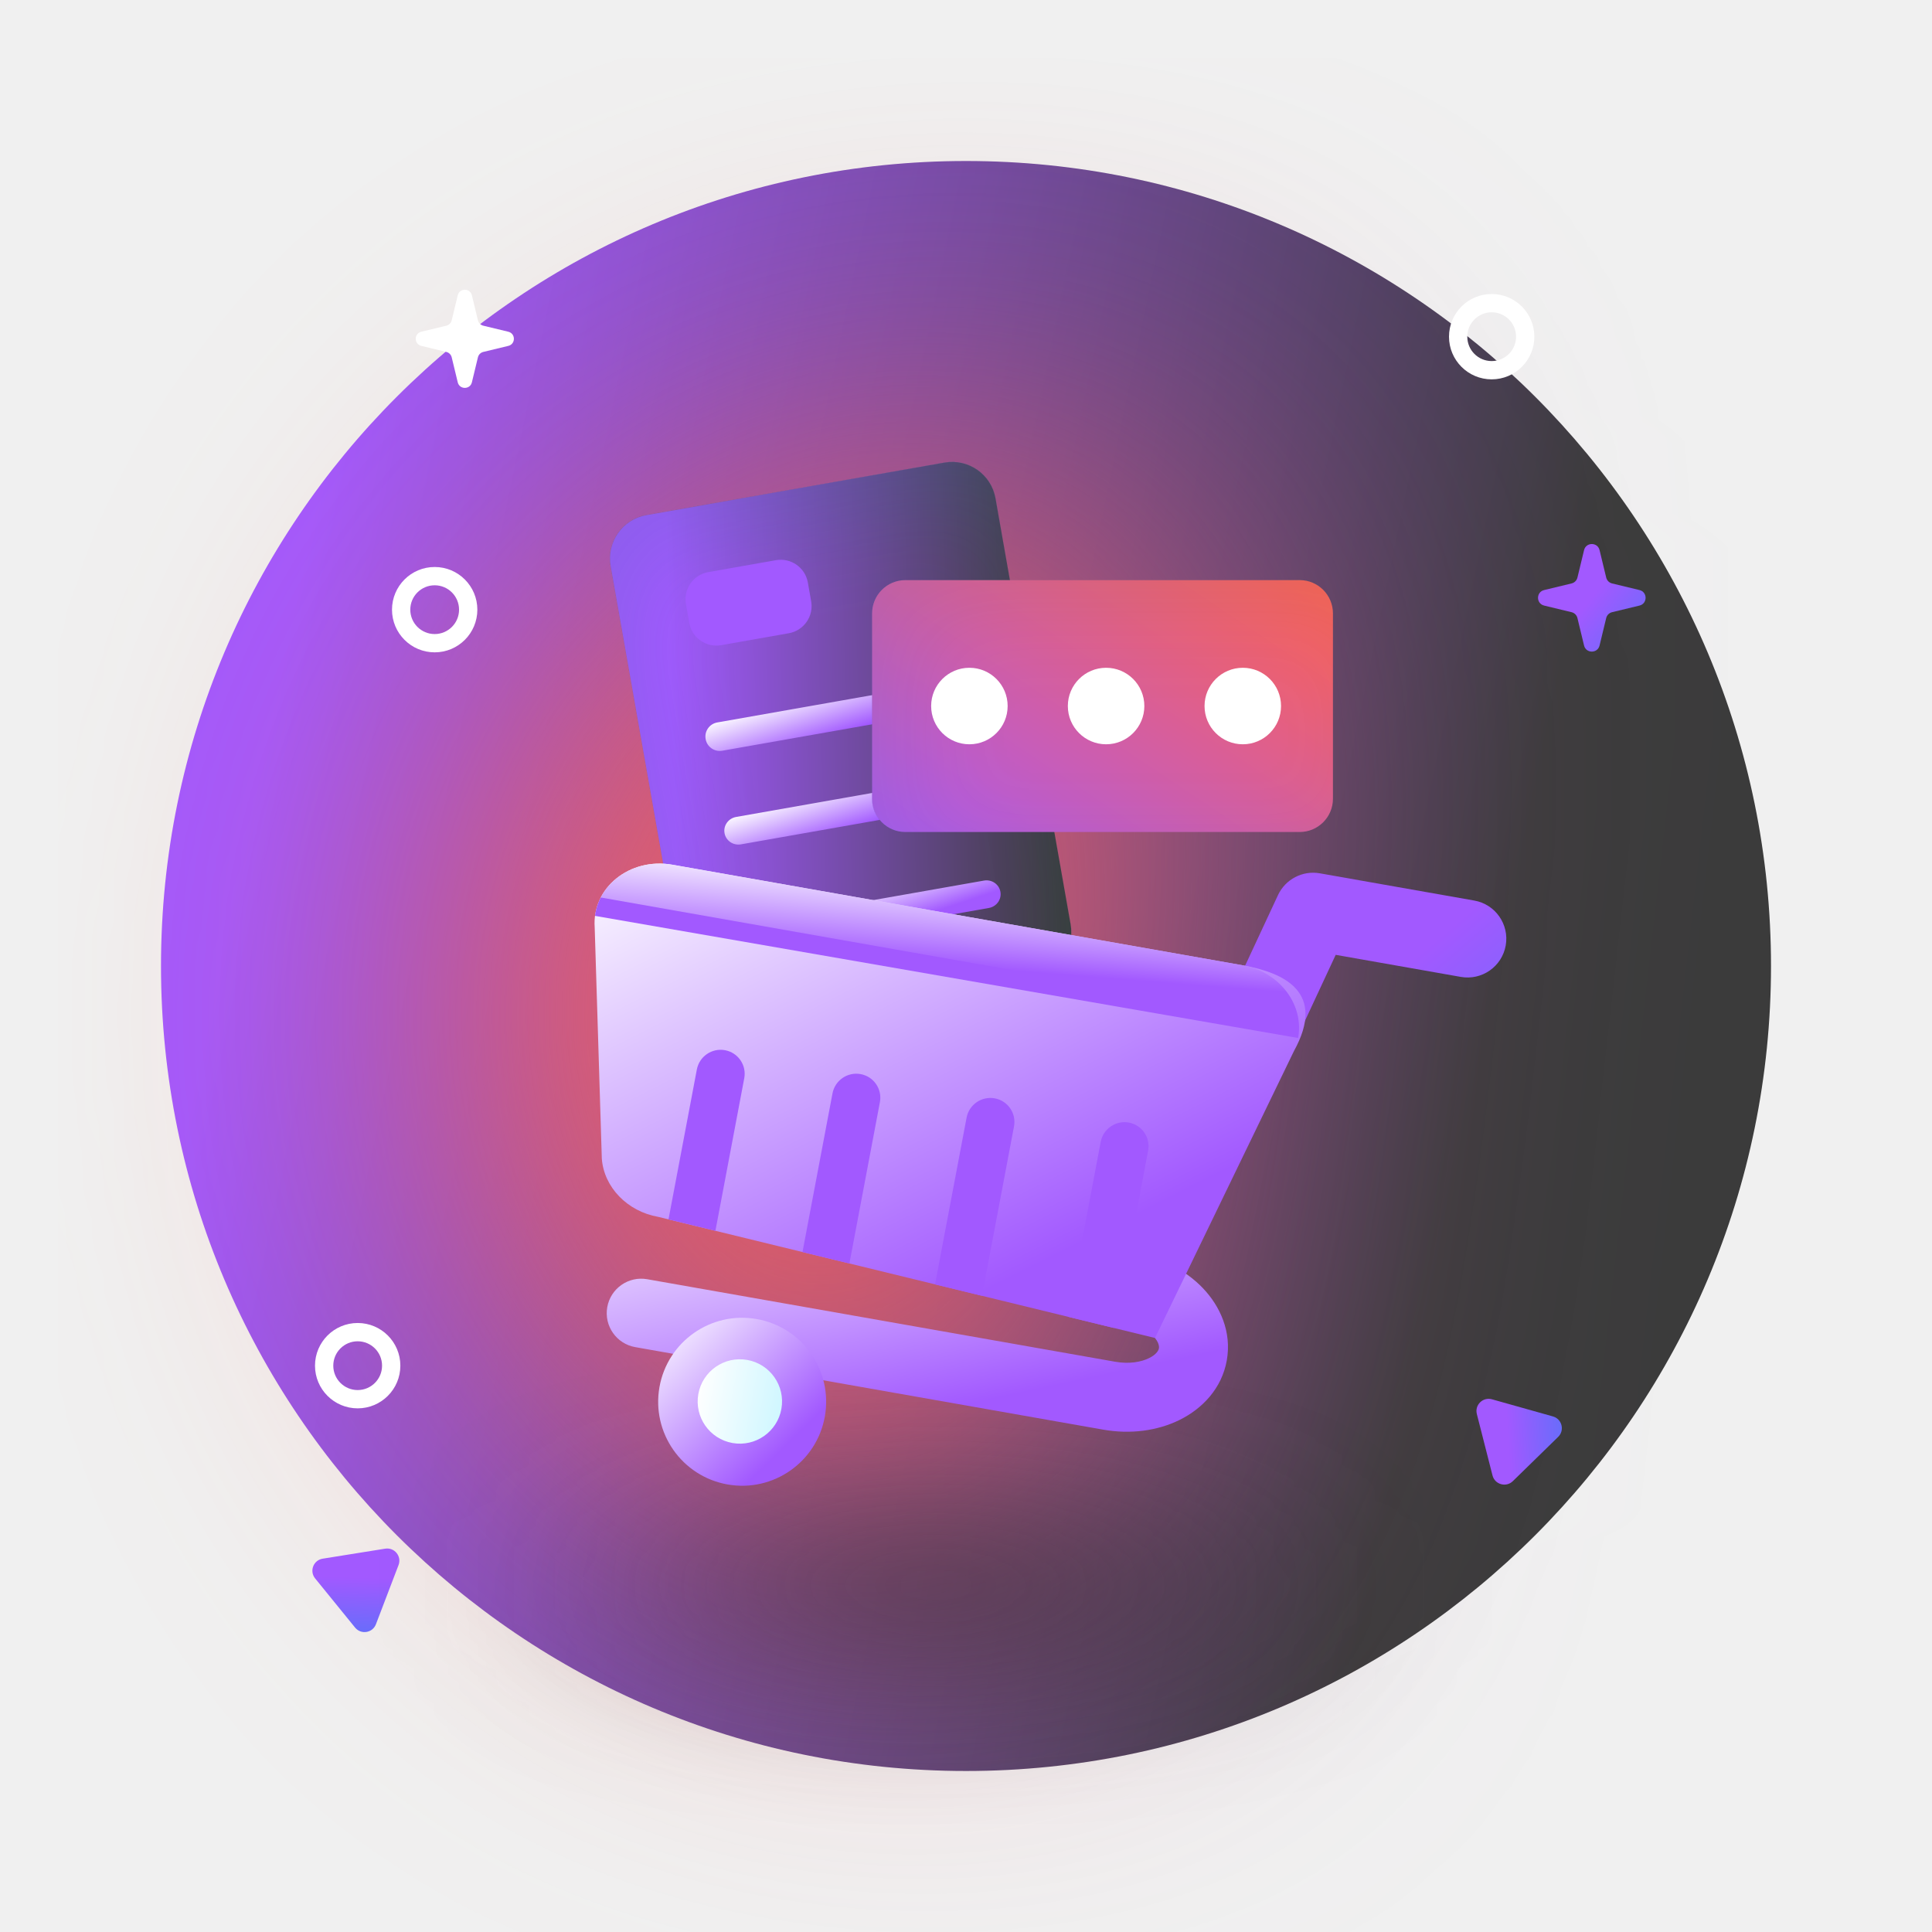
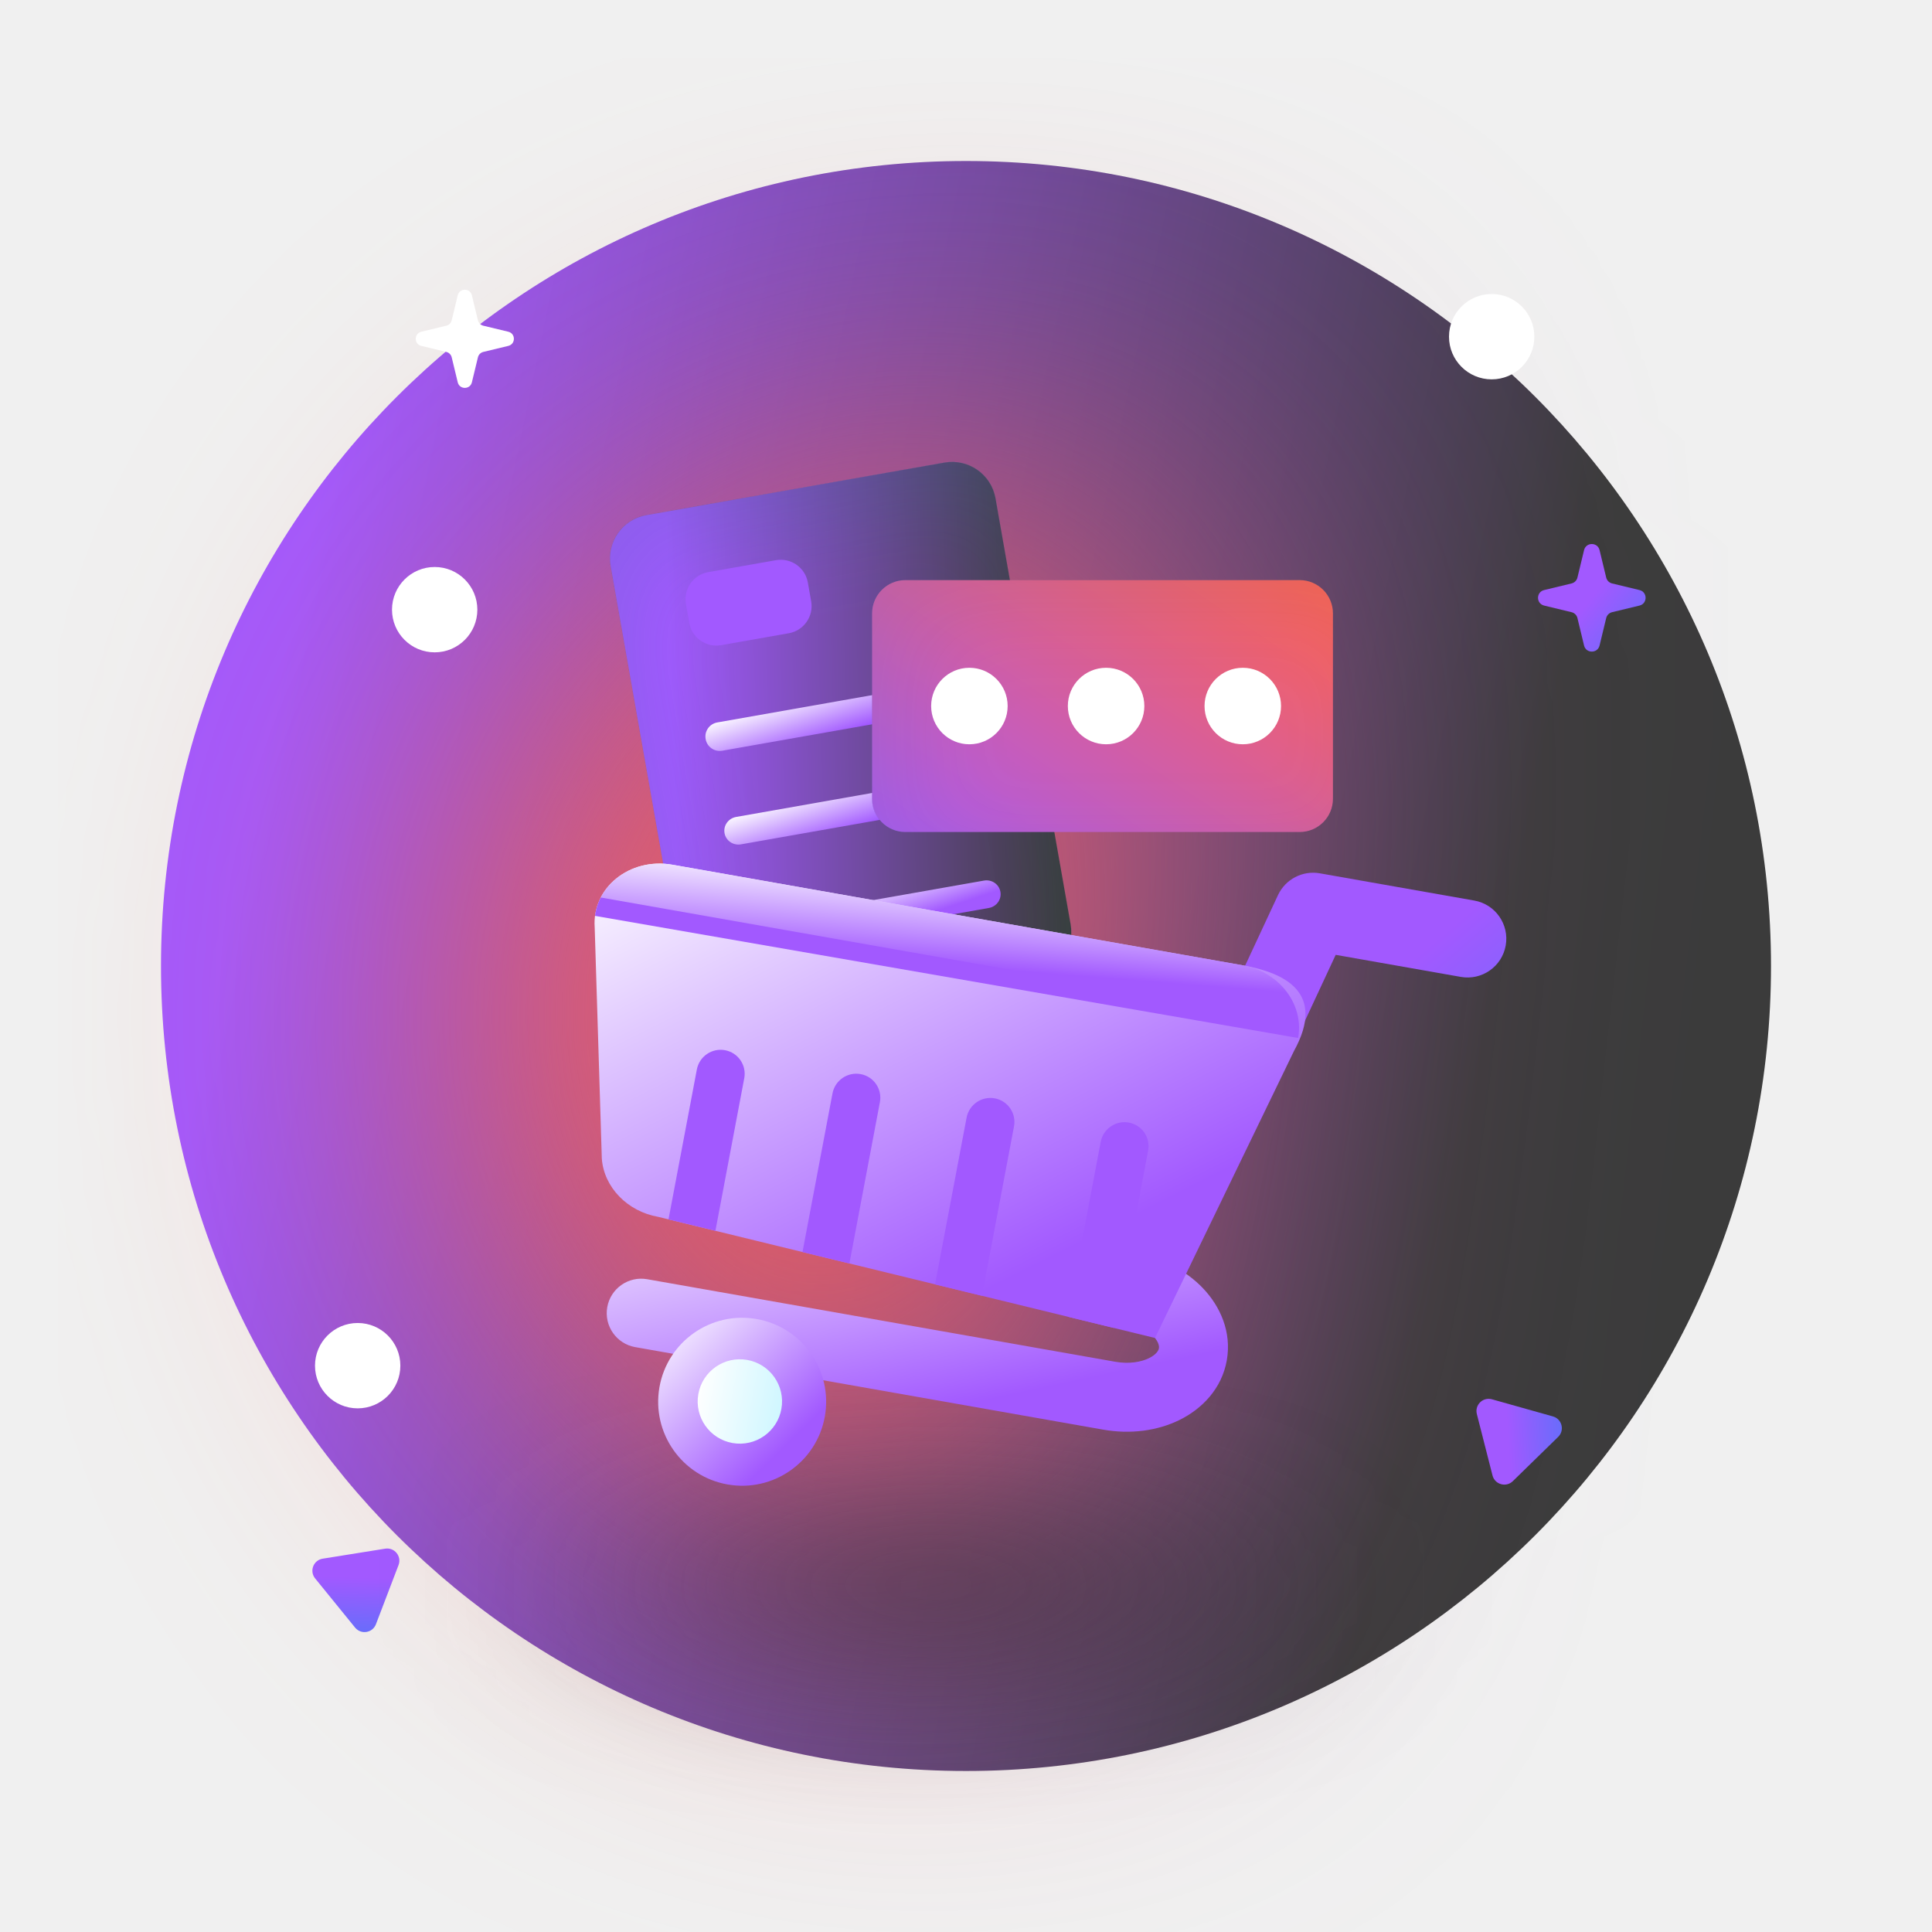
<svg xmlns="http://www.w3.org/2000/svg" width="250" height="250" viewBox="0 0 250 250" fill="none">
  <g clip-path="url(#clip0_19_3940)">
    <path d="M125 229.166C182.53 229.166 229.167 182.53 229.167 125C229.167 67.47 182.53 20.833 125 20.833C67.47 20.833 20.833 67.47 20.833 125C20.833 182.53 67.47 229.166 125 229.166Z" fill="url(#paint0_linear_19_3940)" />
    <g filter="url(#filter0_f_19_3940)">
      <path d="M131.341 201.087C169.861 201.087 201.087 169.86 201.087 131.34C201.087 92.82 169.861 61.594 131.341 61.594C92.821 61.594 61.594 92.82 61.594 131.34C61.594 169.86 92.821 201.087 131.341 201.087Z" fill="url(#paint1_linear_19_3940)" />
    </g>
-     <path fill-rule="evenodd" clip-rule="evenodd" d="M56.247 82.047C57.989 82.047 59.402 80.634 59.402 78.891C59.402 77.149 57.989 75.736 56.247 75.736C54.504 75.736 53.091 77.149 53.091 78.891C53.091 80.634 54.504 82.047 56.247 82.047ZM56.247 84.413C59.297 84.413 61.769 81.941 61.769 78.891C61.769 75.841 59.297 73.369 56.247 73.369C53.197 73.369 50.725 75.841 50.725 78.891C50.725 81.941 53.197 84.413 56.247 84.413Z" fill="white" />
-     <path fill-rule="evenodd" clip-rule="evenodd" d="M46.283 179.873C48.026 179.873 49.438 178.46 49.438 176.717C49.438 174.974 48.026 173.562 46.283 173.562C44.54 173.562 43.127 174.974 43.127 176.717C43.127 178.46 44.54 179.873 46.283 179.873ZM46.283 182.24C49.333 182.24 51.805 179.767 51.805 176.717C51.805 173.667 49.333 171.195 46.283 171.195C43.233 171.195 40.761 173.667 40.761 176.717C40.761 179.767 43.233 182.24 46.283 182.24Z" fill="white" />
-     <path fill-rule="evenodd" clip-rule="evenodd" d="M193.022 46.722C194.764 46.722 196.178 45.309 196.178 43.566C196.178 41.823 194.764 40.411 193.022 40.411C191.279 40.411 189.867 41.823 189.867 43.566C189.867 45.309 191.279 46.722 193.022 46.722ZM193.022 49.088C196.072 49.088 198.544 46.616 198.544 43.566C198.544 40.516 196.072 38.044 193.022 38.044C189.972 38.044 187.5 40.516 187.5 43.566C187.5 46.616 189.972 49.088 193.022 49.088Z" fill="white" />
+     <path fillRule="evenodd" clipRule="evenodd" d="M56.247 82.047C57.989 82.047 59.402 80.634 59.402 78.891C59.402 77.149 57.989 75.736 56.247 75.736C54.504 75.736 53.091 77.149 53.091 78.891C53.091 80.634 54.504 82.047 56.247 82.047ZM56.247 84.413C59.297 84.413 61.769 81.941 61.769 78.891C61.769 75.841 59.297 73.369 56.247 73.369C53.197 73.369 50.725 75.841 50.725 78.891C50.725 81.941 53.197 84.413 56.247 84.413Z" fill="white" />
+     <path fillRule="evenodd" clipRule="evenodd" d="M46.283 179.873C48.026 179.873 49.438 178.46 49.438 176.717C49.438 174.974 48.026 173.562 46.283 173.562C44.54 173.562 43.127 174.974 43.127 176.717C43.127 178.46 44.54 179.873 46.283 179.873ZM46.283 182.24C49.333 182.24 51.805 179.767 51.805 176.717C51.805 173.667 49.333 171.195 46.283 171.195C43.233 171.195 40.761 173.667 40.761 176.717C40.761 179.767 43.233 182.24 46.283 182.24Z" fill="white" />
+     <path fillRule="evenodd" clipRule="evenodd" d="M193.022 46.722C194.764 46.722 196.178 45.309 196.178 43.566C196.178 41.823 194.764 40.411 193.022 40.411C191.279 40.411 189.867 41.823 189.867 43.566C189.867 45.309 191.279 46.722 193.022 46.722ZM193.022 49.088C196.072 49.088 198.544 46.616 198.544 43.566C198.544 40.516 196.072 38.044 193.022 38.044C189.972 38.044 187.5 40.516 187.5 43.566C187.5 46.616 189.972 49.088 193.022 49.088Z" fill="white" />
    <path d="M59.231 38.214C59.463 37.253 60.831 37.253 61.063 38.214L61.844 41.45C61.927 41.794 62.195 42.062 62.539 42.145L65.775 42.926C66.736 43.158 66.736 44.526 65.775 44.758L62.539 45.539C62.195 45.622 61.927 45.891 61.844 46.234L61.063 49.47C60.831 50.432 59.463 50.432 59.231 49.47L58.45 46.234C58.367 45.891 58.098 45.622 57.755 45.539L54.519 44.758C53.557 44.526 53.557 43.158 54.519 42.926L57.755 42.145C58.098 42.062 58.367 41.794 58.45 41.45L59.231 38.214Z" fill="white" />
    <path d="M204.976 71.188C205.23 70.134 206.729 70.134 206.984 71.188L207.841 74.735C207.931 75.112 208.226 75.406 208.601 75.497L212.149 76.353C213.203 76.607 213.203 78.106 212.149 78.361L208.601 79.217C208.226 79.308 207.931 79.602 207.841 79.979L206.984 83.526C206.729 84.58 205.23 84.58 204.976 83.526L204.12 79.979C204.029 79.602 203.735 79.308 203.358 79.217L199.811 78.361C198.757 78.106 198.757 76.607 199.811 76.353L203.358 75.497C203.735 75.406 204.029 75.112 204.12 74.735L204.976 71.188Z" fill="url(#paint2_linear_19_3940)" />
    <path d="M49.847 200.397C51.046 200.205 52.004 201.382 51.571 202.517L48.646 210.176C48.212 211.311 46.713 211.551 45.947 210.608L40.777 204.245C40.011 203.303 40.553 201.885 41.752 201.693L49.847 200.397Z" fill="url(#paint3_linear_19_3940)" />
    <path d="M191.103 182.977C190.803 181.799 191.89 180.739 193.059 181.067L200.952 183.286C202.12 183.614 202.496 185.085 201.627 185.933L195.76 191.66C194.89 192.508 193.429 192.097 193.129 190.92L191.103 182.977Z" fill="url(#paint4_linear_19_3940)" />
    <g filter="url(#filter1_f_19_3940)">
      <path d="M180.277 205.132C180.277 210.721 153.765 215.251 121.062 215.251C88.36 215.251 61.849 210.721 61.849 205.132C61.849 199.544 88.36 195.014 121.062 195.014C153.765 195.014 180.277 199.544 180.277 205.132Z" fill="url(#paint5_radial_19_3940)" />
    </g>
    <g filter="url(#filter2_i_19_3940)">
      <path d="M122.215 59.865L83.647 66.665C80.549 67.212 78.48 70.166 79.026 73.265L88.746 128.391C89.293 131.489 92.248 133.558 95.346 133.011L133.913 126.211C137.012 125.665 139.081 122.71 138.535 119.612L128.814 64.486C128.267 61.387 125.313 59.319 122.215 59.865Z" fill="url(#paint6_linear_19_3940)" />
    </g>
    <path d="M122.773 88.202L92.813 93.485C91.804 93.663 91.13 94.625 91.308 95.634L91.309 95.64C91.487 96.649 92.449 97.322 93.458 97.144L123.419 91.862C124.427 91.684 125.101 90.722 124.923 89.713L124.922 89.707C124.744 88.698 123.782 88.024 122.773 88.202Z" fill="url(#paint7_linear_19_3940)" />
    <path d="M127.33 113.947L97.628 119.184C96.628 119.361 95.957 120.296 96.129 121.273L96.13 121.279C96.302 122.257 97.253 122.906 98.253 122.73L127.955 117.492C128.956 117.316 129.627 116.381 129.454 115.403L129.454 115.397C129.281 114.42 128.33 113.77 127.33 113.947Z" fill="url(#paint8_linear_19_3940)" />
    <path d="M124.956 100.477L95.253 105.714C94.253 105.891 93.582 106.826 93.754 107.803L93.755 107.81C93.927 108.787 94.878 109.436 95.878 109.26L125.581 104.022C126.581 103.846 127.252 102.911 127.08 101.933L127.079 101.927C126.906 100.95 125.956 100.301 124.956 100.477Z" fill="url(#paint9_linear_19_3940)" />
    <path d="M100.406 72.488L91.651 74.032C89.711 74.374 88.416 76.224 88.758 78.163L89.187 80.593C89.529 82.532 91.378 83.827 93.317 83.485L102.072 81.941C104.012 81.599 105.307 79.75 104.965 77.81L104.536 75.381C104.195 73.441 102.345 72.146 100.406 72.488Z" fill="#A259FF" />
    <g filter="url(#filter3_i_19_3940)">
      <path d="M168.178 75.066H117.15C114.773 75.066 112.845 76.994 112.845 79.372V103.356C112.845 105.734 114.773 107.662 117.15 107.662H168.178C170.555 107.662 172.483 105.734 172.483 103.356V79.372C172.483 76.994 170.555 75.066 168.178 75.066Z" fill="url(#paint10_linear_19_3940)" />
    </g>
    <path d="M125.439 96.31C128.173 96.31 130.389 94.094 130.389 91.36C130.389 88.626 128.173 86.41 125.439 86.41C122.706 86.41 120.49 88.626 120.49 91.36C120.49 94.094 122.706 96.31 125.439 96.31Z" fill="white" />
    <path d="M143.128 96.31C145.862 96.31 148.078 94.094 148.078 91.36C148.078 88.626 145.862 86.41 143.128 86.41C140.395 86.41 138.178 88.626 138.178 91.36C138.178 94.094 140.395 96.31 143.128 96.31Z" fill="white" />
    <path d="M160.817 96.31C163.551 96.31 165.766 94.094 165.766 91.36C165.766 88.626 163.551 86.41 160.817 86.41C158.083 86.41 155.867 88.626 155.867 91.36C155.867 94.094 158.083 96.31 160.817 96.31Z" fill="white" />
-     <path fill-rule="evenodd" clip-rule="evenodd" d="M116.139 161.245C116.566 158.818 118.88 157.199 121.306 157.626L146.795 162.121C150.277 162.735 153.425 164.352 155.656 166.689C157.886 169.024 159.397 172.343 158.749 176.019C158.101 179.695 155.545 182.298 152.652 183.731C149.757 185.165 146.245 185.611 142.761 184.997L82.198 174.317C79.771 173.89 78.151 171.575 78.579 169.15C79.007 166.723 81.32 165.103 83.747 165.531L144.311 176.21C146.117 176.528 147.672 176.242 148.693 175.737C149.715 175.23 149.925 174.689 149.963 174.47C150.001 174.253 149.99 173.674 149.204 172.85C148.418 172.026 147.054 171.226 145.246 170.907L119.652 165.504C117.227 165.076 115.71 163.67 116.139 161.245Z" fill="url(#paint11_linear_19_3940)" />
-     <path fill-rule="evenodd" clip-rule="evenodd" d="M165.37 115.83C166.329 113.771 168.551 112.613 170.788 113.007L190.77 116.531C193.498 117.012 195.321 119.613 194.84 122.342C194.358 125.071 191.756 126.892 189.028 126.411L172.839 123.556L163.275 144.084C162.106 146.596 159.121 147.683 156.609 146.513C154.099 145.343 153.011 142.359 154.181 139.848L165.37 115.83Z" fill="url(#paint12_linear_19_3940)" />
+     <path fillRule="evenodd" clipRule="evenodd" d="M116.139 161.245C116.566 158.818 118.88 157.199 121.306 157.626L146.795 162.121C150.277 162.735 153.425 164.352 155.656 166.689C157.886 169.024 159.397 172.343 158.749 176.019C158.101 179.695 155.545 182.298 152.652 183.731C149.757 185.165 146.245 185.611 142.761 184.997L82.198 174.317C79.771 173.89 78.151 171.575 78.579 169.15C79.007 166.723 81.32 165.103 83.747 165.531L144.311 176.21C146.117 176.528 147.672 176.242 148.693 175.737C149.715 175.23 149.925 174.689 149.963 174.47C150.001 174.253 149.99 173.674 149.204 172.85C148.418 172.026 147.054 171.226 145.246 170.907L119.652 165.504C117.227 165.076 115.71 163.67 116.139 161.245Z" fill="url(#paint11_linear_19_3940)" />
+     <path fillRule="evenodd" clipRule="evenodd" d="M165.37 115.83C166.329 113.771 168.551 112.613 170.788 113.007L190.77 116.531C193.498 117.012 195.321 119.613 194.84 122.342C194.358 125.071 191.756 126.892 189.028 126.411L172.839 123.556L163.275 144.084C162.106 146.596 159.121 147.683 156.609 146.513C154.099 145.343 153.011 142.359 154.181 139.848L165.37 115.83Z" fill="url(#paint12_linear_19_3940)" />
    <path d="M94.148 192.088C100.059 193.131 105.696 189.184 106.738 183.273C107.78 177.362 103.833 171.726 97.923 170.684C92.012 169.641 86.375 173.588 85.333 179.499C84.291 185.41 88.238 191.046 94.148 192.088Z" fill="url(#paint13_linear_19_3940)" />
    <path d="M160.761 124.9L87.008 111.895C81.479 110.92 76.569 114.89 76.954 120.016L77.875 149.929C78.154 153.632 81.176 156.756 85.169 157.46L149.458 173.135L167.447 135.986C171.592 128.462 166.303 125.877 160.761 124.9Z" fill="url(#paint14_linear_19_3940)" />
    <path d="M94.789 186.726C97.758 187.25 100.59 185.267 101.114 182.298C101.637 179.328 99.655 176.496 96.685 175.973C93.716 175.449 90.884 177.432 90.36 180.402C89.837 183.371 91.82 186.203 94.789 186.726Z" fill="url(#paint15_linear_19_3940)" />
    <mask id="mask0_19_3940" style="mask-type:alpha" maskUnits="userSpaceOnUse" x="76" y="111" width="93" height="63">
      <path d="M160.761 124.9L87.007 111.895C81.479 110.92 76.568 114.89 76.953 120.016L77.874 149.929C78.154 153.632 81.176 156.756 85.169 157.46L149.458 173.135L167.447 135.986C169.564 131.287 166.303 125.877 160.761 124.9Z" fill="url(#paint16_linear_19_3940)" />
    </mask>
    <g mask="url(#mask0_19_3940)">
      <path d="M125.076 144.625C125.396 142.931 127.029 141.813 128.724 142.126C130.418 142.439 131.532 144.066 131.212 145.759L126.99 168.089C126.67 169.782 125.037 170.901 123.343 170.588C121.649 170.275 120.534 168.648 120.854 166.955L125.076 144.625Z" fill="#A259FF" />
      <path d="M180.173 130.101C181.588 130.347 182.54 131.694 182.301 133.11L182.127 134.135C181.887 135.551 180.545 136.499 179.13 136.254L76.007 118.343C74.593 118.097 73.64 116.75 73.88 115.335L74.054 114.31C74.294 112.894 75.635 111.946 77.05 112.191L180.173 130.101Z" fill="#A259FF" />
      <path d="M142.431 147.761C142.751 146.068 144.384 144.949 146.078 145.263C147.773 145.576 148.887 147.203 148.566 148.896L144.345 171.226C144.025 172.919 142.392 174.038 140.697 173.725C139.004 173.412 137.89 171.785 138.209 170.092L142.431 147.761Z" fill="#A259FF" />
      <path d="M107.724 141.488C108.043 139.795 109.677 138.676 111.37 138.989C113.065 139.302 114.179 140.929 113.859 142.622L109.638 164.953C109.318 166.646 107.685 167.764 105.99 167.452C104.296 167.138 103.182 165.512 103.502 163.819L107.724 141.488Z" fill="#A259FF" />
      <path d="M90.171 138.394C90.491 136.701 92.124 135.583 93.818 135.895C95.512 136.209 96.626 137.835 96.306 139.528L92.085 161.859C91.765 163.552 90.132 164.67 88.437 164.358C86.743 164.045 85.629 162.418 85.949 160.725L90.171 138.394Z" fill="#A259FF" />
      <path d="M74.928 112.21C75.252 110.371 77.005 109.144 78.844 109.468L168.97 125.359C170.808 125.684 172.036 127.437 171.711 129.275C171.387 131.114 169.634 132.341 167.796 132.017L77.67 116.125C75.832 115.801 74.604 114.048 74.928 112.21Z" fill="url(#paint17_linear_19_3940)" />
    </g>
  </g>
  <defs>
    <filter id="filter0_f_19_3940" x="7.594" y="7.594" width="247.493" height="247.493" filterUnits="userSpaceOnUse" color-interpolation-filters="sRGB">
      <feFlood flood-opacity="0" result="BackgroundImageFix" />
      <feBlend mode="normal" in="SourceGraphic" in2="BackgroundImageFix" result="shape" />
      <feGaussianBlur stdDeviation="27" result="effect1_foregroundBlur_19_3940" />
    </filter>
    <filter id="filter1_f_19_3940" x="41.161" y="174.326" width="159.803" height="61.612" filterUnits="userSpaceOnUse" color-interpolation-filters="sRGB">
      <feFlood flood-opacity="0" result="BackgroundImageFix" />
      <feBlend mode="normal" in="SourceGraphic" in2="BackgroundImageFix" result="shape" />
      <feGaussianBlur stdDeviation="10.344" result="effect1_foregroundBlur_19_3940" />
    </filter>
    <filter id="filter2_i_19_3940" x="78.939" y="59.777" width="62.068" height="78.885" filterUnits="userSpaceOnUse" color-interpolation-filters="sRGB">
      <feFlood flood-opacity="0" result="BackgroundImageFix" />
      <feBlend mode="normal" in="SourceGraphic" in2="BackgroundImageFix" result="shape" />
      <feColorMatrix in="SourceAlpha" type="matrix" values="0 0 0 0 0 0 0 0 0 0 0 0 0 0 0 0 0 0 127 0" result="hardAlpha" />
      <feOffset dx="2.385" dy="5.564" />
      <feGaussianBlur stdDeviation="5.961" />
      <feComposite in2="hardAlpha" operator="arithmetic" k2="-1" k3="1" />
      <feColorMatrix type="matrix" values="0 0 0 0 0.105 0 0 0 0 0.466 0 0 0 0 0.546 0 0 0 0.15 0" />
      <feBlend mode="normal" in2="shape" result="effect1_innerShadow_19_3940" />
    </filter>
    <filter id="filter3_i_19_3940" x="112.845" y="75.066" width="65.263" height="36.345" filterUnits="userSpaceOnUse" color-interpolation-filters="sRGB">
      <feFlood flood-opacity="0" result="BackgroundImageFix" />
      <feBlend mode="normal" in="SourceGraphic" in2="BackgroundImageFix" result="shape" />
      <feColorMatrix in="SourceAlpha" type="matrix" values="0 0 0 0 0 0 0 0 0 0 0 0 0 0 0 0 0 0 127 0" result="hardAlpha" />
      <feOffset dx="5.626" dy="3.751" />
      <feGaussianBlur stdDeviation="6.095" />
      <feComposite in2="hardAlpha" operator="arithmetic" k2="-1" k3="1" />
      <feColorMatrix type="matrix" values="0 0 0 0 0.105 0 0 0 0 0.466 0 0 0 0 0.546 0 0 0 0.09 0" />
      <feBlend mode="normal" in2="shape" result="effect1_innerShadow_19_3940" />
    </filter>
    <linearGradient id="paint0_linear_19_3940" x1="49.894" y1="20.833" x2="208.898" y2="53.932" gradientUnits="userSpaceOnUse">
      <stop stop-color="#A259FF" />
      <stop offset="1" stop-color="#3B3B3B" />
    </linearGradient>
    <linearGradient id="paint1_linear_19_3940" x1="161.232" y1="187.801" x2="114.715" y2="182.499" gradientUnits="userSpaceOnUse">
      <stop stop-color="#A259FF" stop-opacity="0" />
      <stop offset="1" stop-color="#FF6250" />
    </linearGradient>
    <linearGradient id="paint2_linear_19_3940" x1="208.956" y1="73.49" x2="222.298" y2="83.97" gradientUnits="userSpaceOnUse">
      <stop stop-color="#A259FF" />
      <stop offset="1" stop-color="#377DF7" />
    </linearGradient>
    <linearGradient id="paint3_linear_19_3940" x1="51.084" y1="204.281" x2="50.638" y2="217.556" gradientUnits="userSpaceOnUse">
      <stop stop-color="#A259FF" />
      <stop offset="1" stop-color="#377DF7" />
    </linearGradient>
    <linearGradient id="paint4_linear_19_3940" x1="194.86" y1="181.392" x2="208.12" y2="180.632" gradientUnits="userSpaceOnUse">
      <stop stop-color="#A259FF" />
      <stop offset="1" stop-color="#377DF7" />
    </linearGradient>
    <radialGradient id="paint5_radial_19_3940" cx="0" cy="0" r="1" gradientUnits="userSpaceOnUse" gradientTransform="translate(121.062 205.132) rotate(90) scale(10.1188 59.2142)">
      <stop stop-color="#2B2B2B" />
      <stop offset="1" stop-color="#2B2B2B" stop-opacity="0" />
    </radialGradient>
    <linearGradient id="paint6_linear_19_3940" x1="86.098" y1="66.233" x2="136.257" y2="64.687" gradientUnits="userSpaceOnUse">
      <stop stop-color="#A259FF" />
      <stop offset="1" stop-color="#3B3B3B" />
    </linearGradient>
    <linearGradient id="paint7_linear_19_3940" x1="118.271" y1="91.702" x2="114.978" y2="81.942" gradientUnits="userSpaceOnUse">
      <stop stop-color="#A259FF" />
      <stop offset="0.667" stop-color="white" />
    </linearGradient>
    <linearGradient id="paint8_linear_19_3940" x1="122.857" y1="117.357" x2="119.697" y2="107.886" gradientUnits="userSpaceOnUse">
      <stop stop-color="#A259FF" />
      <stop offset="0.667" stop-color="white" />
    </linearGradient>
    <linearGradient id="paint9_linear_19_3940" x1="120.481" y1="103.887" x2="117.322" y2="94.416" gradientUnits="userSpaceOnUse">
      <stop stop-color="#A259FF" />
      <stop offset="0.667" stop-color="white" />
    </linearGradient>
    <linearGradient id="paint10_linear_19_3940" x1="112.845" y1="114.984" x2="149.544" y2="59.906" gradientUnits="userSpaceOnUse">
      <stop stop-color="#A259FF" />
      <stop offset="1" stop-color="#FF6250" />
    </linearGradient>
    <linearGradient id="paint11_linear_19_3940" x1="141.925" y1="178.176" x2="129.343" y2="119.127" gradientUnits="userSpaceOnUse">
      <stop stop-color="#A259FF" />
      <stop offset="0.667" stop-color="white" />
    </linearGradient>
    <linearGradient id="paint12_linear_19_3940" x1="183.859" y1="123.352" x2="212.899" y2="157.154" gradientUnits="userSpaceOnUse">
      <stop stop-color="#A259FF" />
      <stop offset="1" stop-color="#377DF7" />
    </linearGradient>
    <linearGradient id="paint13_linear_19_3940" x1="101.594" y1="187.157" x2="76.77" y2="161.795" gradientUnits="userSpaceOnUse">
      <stop stop-color="#A259FF" />
      <stop offset="0.667" stop-color="white" />
    </linearGradient>
    <linearGradient id="paint14_linear_19_3940" x1="145.222" y1="158.179" x2="95.325" y2="58.703" gradientUnits="userSpaceOnUse">
      <stop stop-color="#A259FF" />
      <stop offset="0.667" stop-color="white" />
    </linearGradient>
    <linearGradient id="paint15_linear_19_3940" x1="89.564" y1="183.031" x2="105.056" y2="186.017" gradientUnits="userSpaceOnUse">
      <stop stop-color="white" />
      <stop offset="1" stop-color="#BCF3FF" />
    </linearGradient>
    <linearGradient id="paint16_linear_19_3940" x1="76.305" y1="121.765" x2="167.649" y2="138.999" gradientUnits="userSpaceOnUse">
      <stop stop-color="#AFF1FF" />
      <stop offset="1" stop-color="#65C8DE" />
    </linearGradient>
    <linearGradient id="paint17_linear_19_3940" x1="151.901" y1="127.272" x2="153.386" y2="108.464" gradientUnits="userSpaceOnUse">
      <stop stop-color="#A259FF" />
      <stop offset="0.667" stop-color="white" />
    </linearGradient>
    <clipPath id="clip0_19_3940">
      <rect width="250" height="250" fill="white" />
    </clipPath>
  </defs>
</svg>
